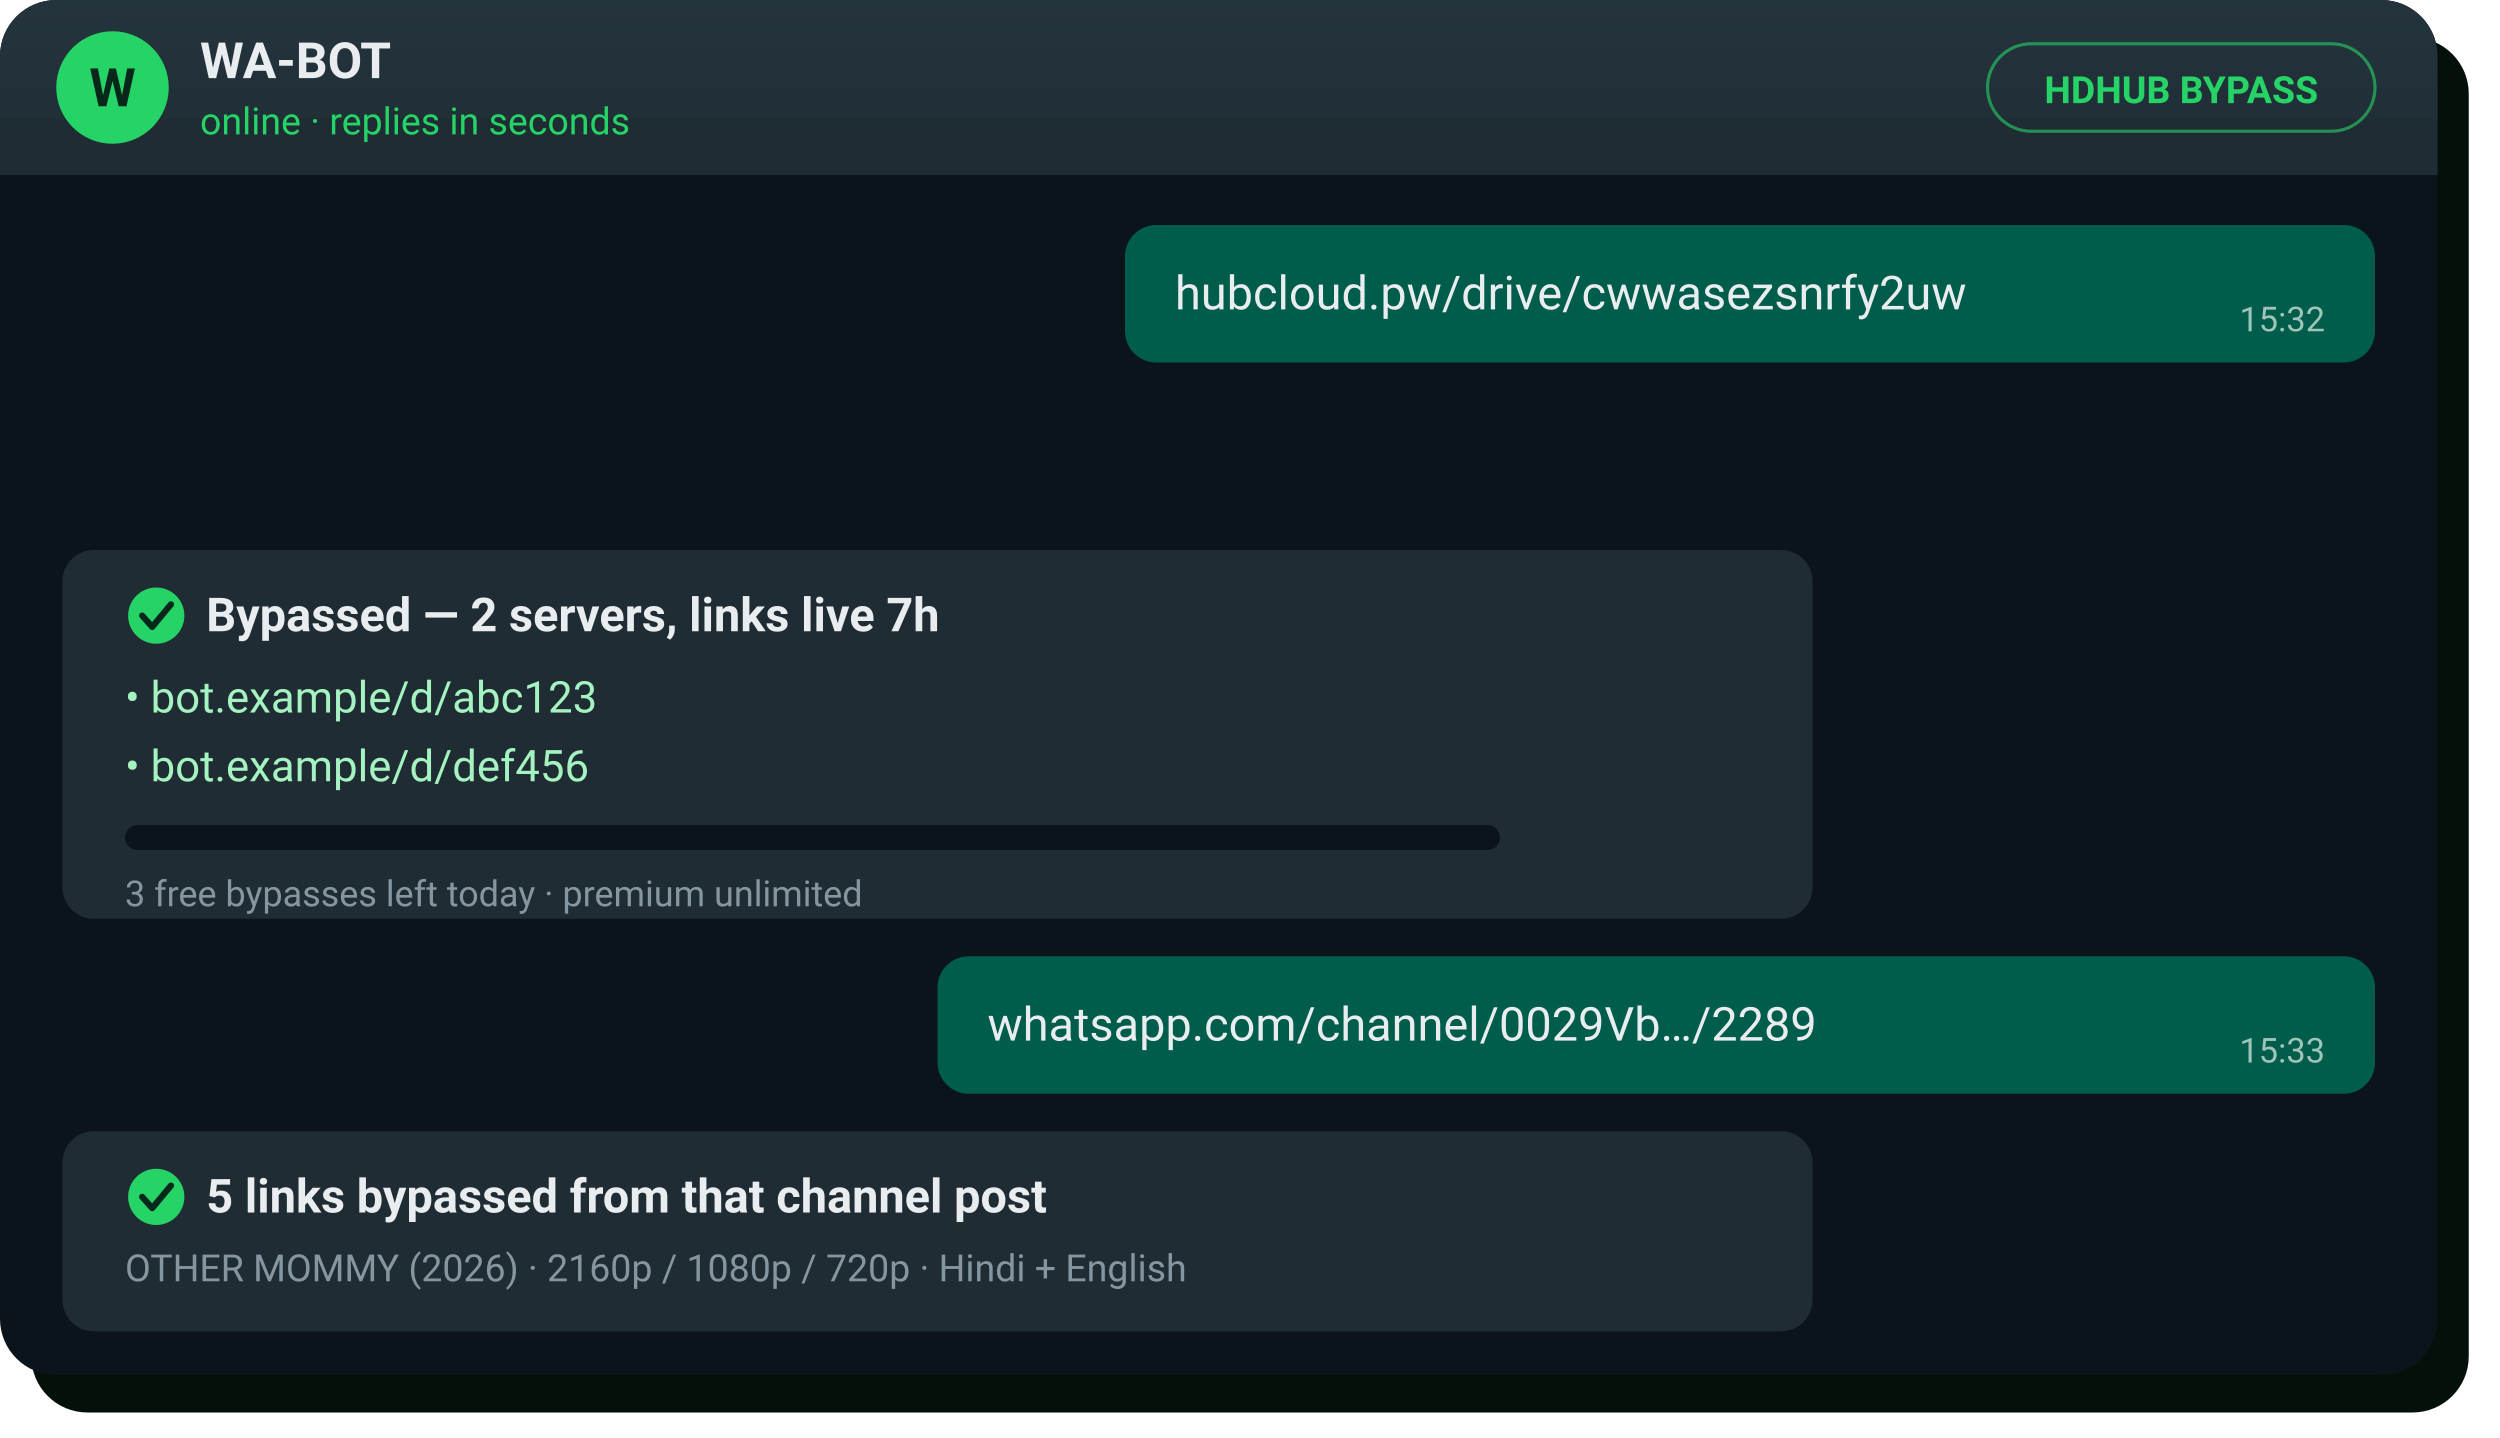
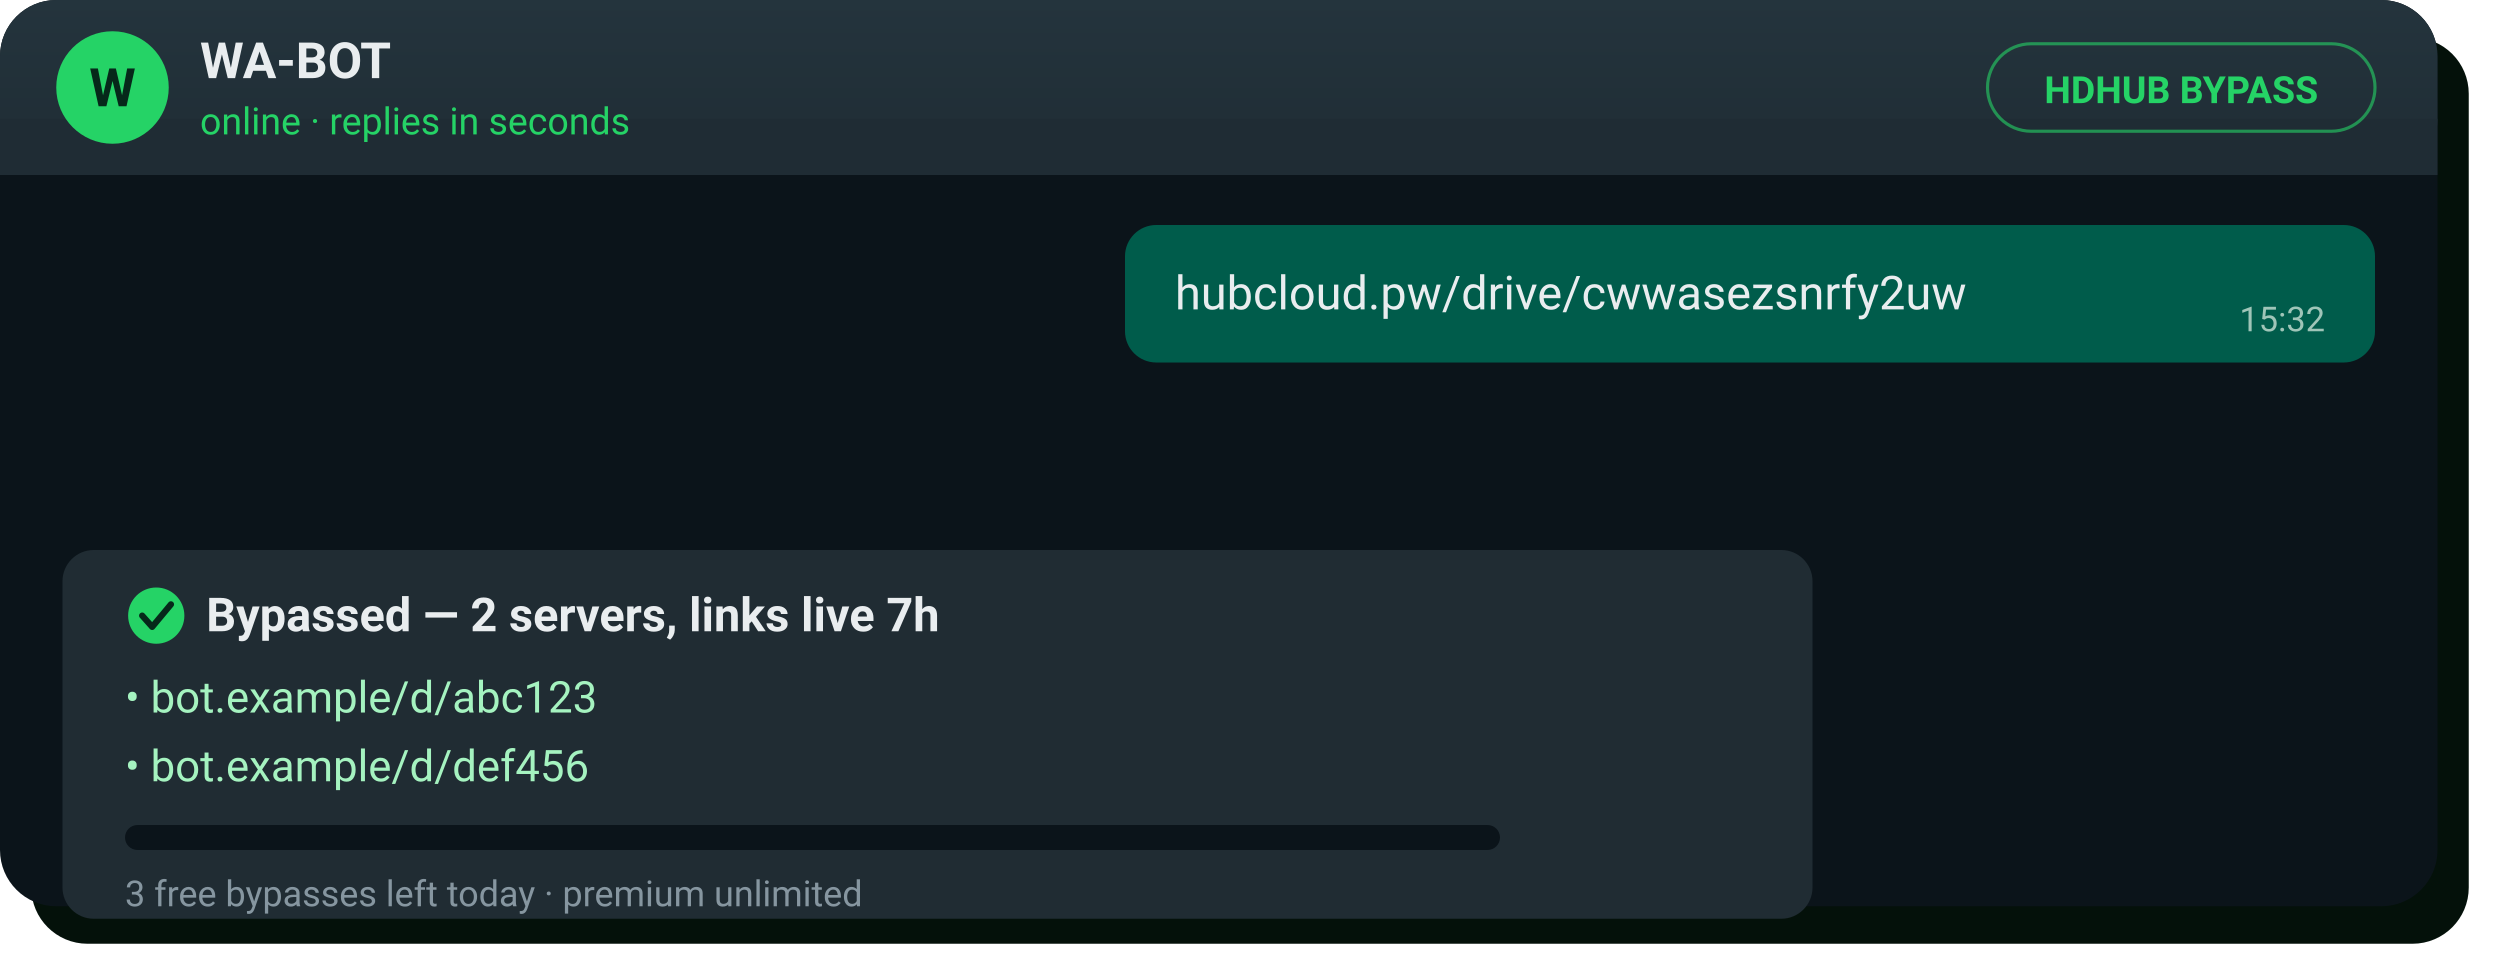
- <svg xmlns="http://www.w3.org/2000/svg" width="800" height="460" viewBox="0 0 800 460" font-family="system-ui, -apple-system, 'Segoe UI', Roboto, sans-serif" role="img" aria-label="WhatsApp chat: a hubcloud link is pasted and WA-BOT replies with bypassed short links">
+ <svg xmlns="http://www.w3.org/2000/svg" width="800" height="310" viewBox="0 0 800 310" font-family="system-ui, -apple-system, 'Segoe UI', Roboto, sans-serif" role="img" aria-label="WhatsApp chat: a hubcloud link is pasted and WA-BOT replies with bypassed short links">
  <defs>
    <linearGradient id="hdr" x1="0" y1="0" x2="0" y2="1">
      <stop offset="0" stop-color="#24343d" />
      <stop offset="1" stop-color="#1f2c34" />
    </linearGradient>
  </defs>
-   <rect x="10" y="12" width="780" height="440" rx="18" fill="#04110a" />
-   <rect x="0" y="0" width="780" height="440" rx="18" fill="#0b141a" />
+   <rect x="10" y="12" width="780" height="290" rx="18" fill="#04110a" />
+   <rect x="0" y="0" width="780" height="290" rx="18" fill="#0b141a" />
  <rect x="0" y="0" width="780" height="56" rx="18" fill="url(#hdr)" />
  <rect x="0" y="38" width="780" height="18" fill="#1f2c34" />
  <circle cx="36" cy="28" r="18" fill="#25D366" />
  <text x="36" y="34" font-size="17" font-weight="700" fill="#06281a" text-anchor="middle">W</text>
  <text x="64" y="25" font-size="16" font-weight="700" fill="#e9edef">WA-BOT</text>
  <text x="64" y="43" font-size="12" fill="#25D366">online · replies in seconds</text>
  <rect x="636" y="14" width="124" height="28" rx="14" fill="none" stroke="#25D366" stroke-opacity="0.6" />
  <text x="698" y="33" font-size="12" font-weight="600" fill="#25D366" text-anchor="middle">HDHUB BYPASS</text>
  <g opacity="1">
    <animate attributeName="opacity" values="1;1;0" keyTimes="0;0.93;1" dur="14s" repeatCount="indefinite" />
    <rect x="360" y="72" width="400" height="44" rx="10" fill="#005c4b" />
    <text x="376" y="99" font-size="15" fill="#e9edef">hubcloud.pw/drive/cwwasezsnrfy2uw</text>
    <text x="744" y="106" font-size="11" fill="#9fc5b8" text-anchor="end">15:32</text>
  </g>
  <g opacity="0">
    <animate attributeName="opacity" values="0;0;1;1;0" keyTimes="0;0.10;0.14;0.24;0.28;1" dur="14s" repeatCount="indefinite" />
    <rect x="20" y="128" width="86" height="36" rx="10" fill="#202c33" />
    <circle cx="42" cy="146" r="4.5" fill="#8696a0">
      <animateTransform attributeName="transform" type="translate" values="0 0;0 -5;0 0" dur="0.9s" begin="1.4s" repeatCount="indefinite" />
    </circle>
    <circle cx="62" cy="146" r="4.5" fill="#8696a0">
      <animateTransform attributeName="transform" type="translate" values="0 0;0 -5;0 0" dur="0.9s" begin="1.55s" repeatCount="indefinite" />
    </circle>
    <circle cx="82" cy="146" r="4.5" fill="#8696a0">
      <animateTransform attributeName="transform" type="translate" values="0 0;0 -5;0 0" dur="0.9s" begin="1.7s" repeatCount="indefinite" />
    </circle>
  </g>
  <g opacity="1">
    <animate attributeName="opacity" values="1;1;0" keyTimes="0;0.93;1" dur="14s" repeatCount="indefinite" />
    <rect x="20" y="176" width="560" height="118" rx="10" fill="#202c33" />
    <circle cx="50" cy="197" r="9" fill="#25D366" />
    <path d="M45.5,197 l3.2,3.6 l6,-7.2" stroke="#06281a" stroke-width="2" fill="none" stroke-linecap="round" stroke-linejoin="round" />
    <text x="66" y="202" font-size="15" font-weight="700" fill="#e9edef">Bypassed — 2 servers, links live 7h</text>
    <text x="40" y="228" font-size="14" fill="#a5f3c0">•  bot.example/d/abc123</text>
    <text x="40" y="250" font-size="14" fill="#a5f3c0">•  bot.example/d/def456</text>
    <rect x="40" y="264" width="440" height="8" rx="4" fill="#0b141a" />
    <rect x="40" y="264" width="0" height="8" rx="4" fill="#25D366">
      <animate attributeName="width" values="0;0;440;440;0" keyTimes="0;0.32;0.46;0.93;1" dur="14s" repeatCount="indefinite" />
    </rect>
    <text x="40" y="290" font-size="11.5" fill="#8696a0">3 free bypasses left today · premium unlimited</text>
  </g>
-   <g opacity="1">
-     <animate attributeName="opacity" values="1;1;0" keyTimes="0;0.93;1" dur="14s" repeatCount="indefinite" />
-     <rect x="300" y="306" width="460" height="44" rx="10" fill="#005c4b" />
-     <text x="316" y="333" font-size="15" fill="#e9edef">whatsapp.com/channel/0029Vb…/2289</text>
-     <text x="744" y="340" font-size="11" fill="#9fc5b8" text-anchor="end">15:33</text>
-   </g>
-   <g opacity="1">
-     <animate attributeName="opacity" values="1;1;0" keyTimes="0;0.93;1" dur="14s" repeatCount="indefinite" />
-     <rect x="20" y="362" width="560" height="64" rx="10" fill="#202c33" />
-     <circle cx="50" cy="383" r="9" fill="#25D366" />
-     <path d="M45.5,383 l3.2,3.6 l6,-7.2" stroke="#06281a" stroke-width="2" fill="none" stroke-linecap="round" stroke-linejoin="round" />
-     <text x="66" y="388" font-size="15" font-weight="700" fill="#e9edef">5 links bypassed from that channel post</text>
-     <text x="40" y="410" font-size="12" fill="#8696a0">OTHER MOMMY (2026) · 2160p / 1080p / 720p · Hindi + English</text>
-   </g>
</svg>
